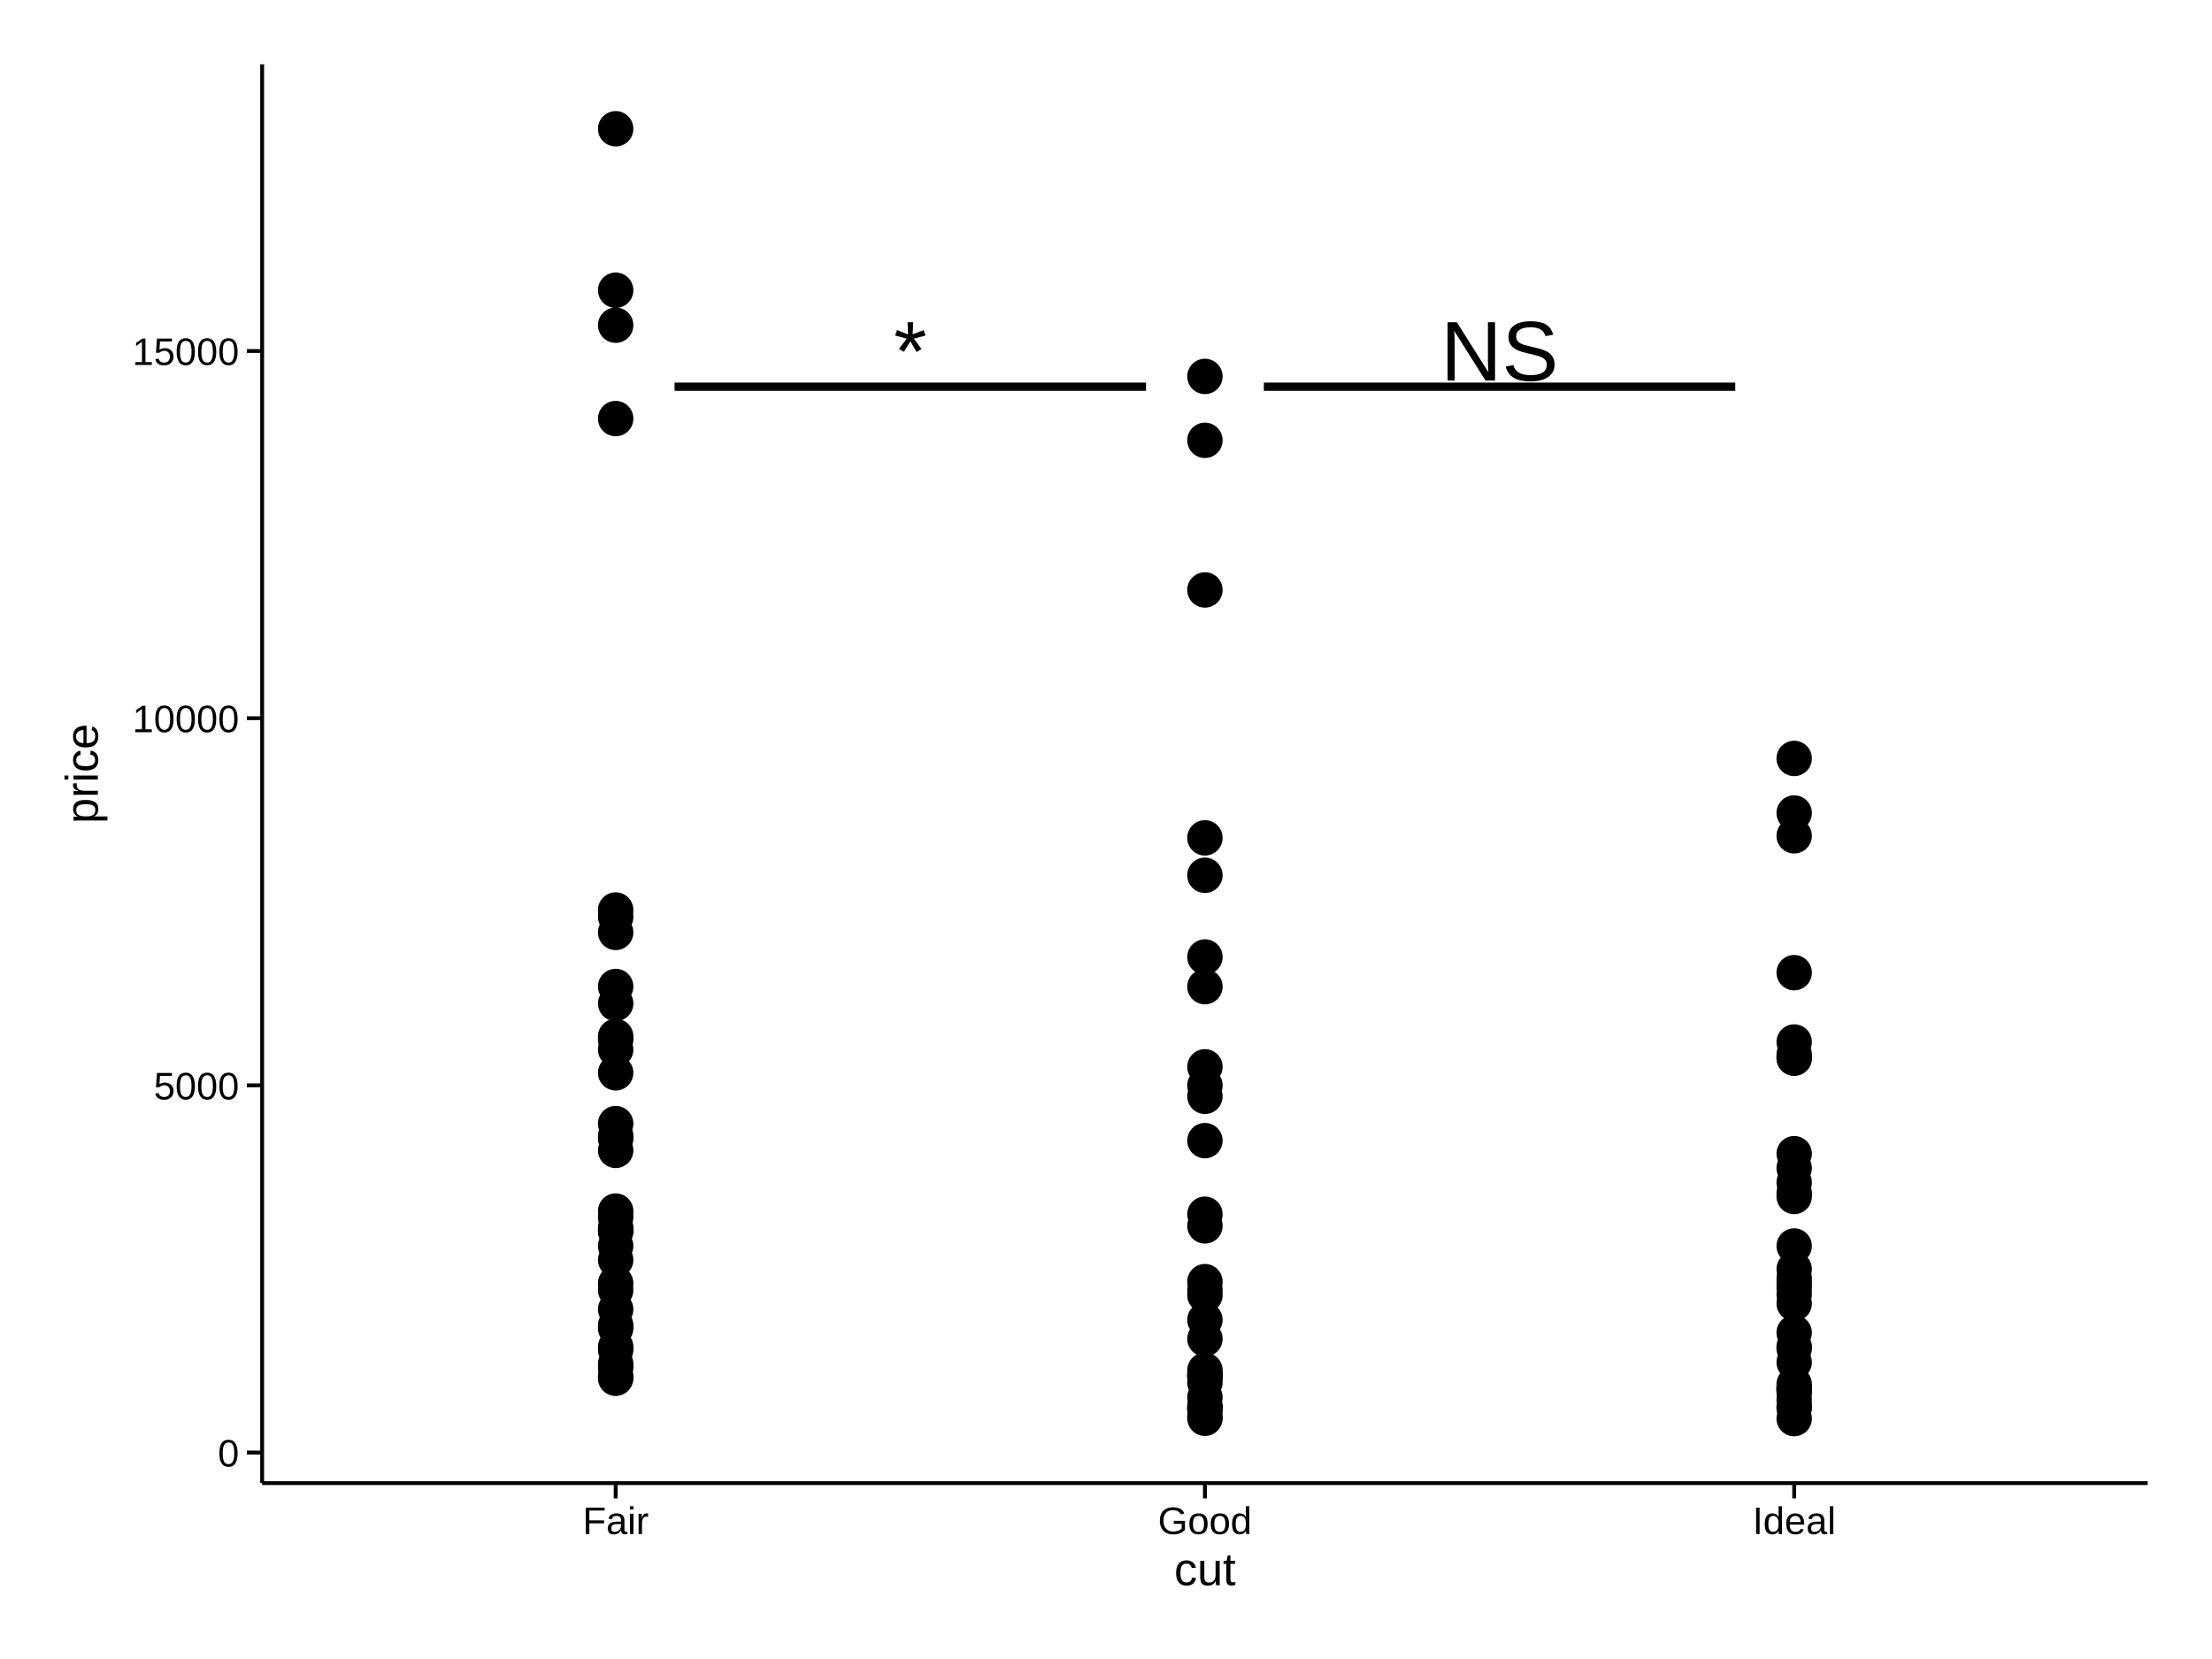
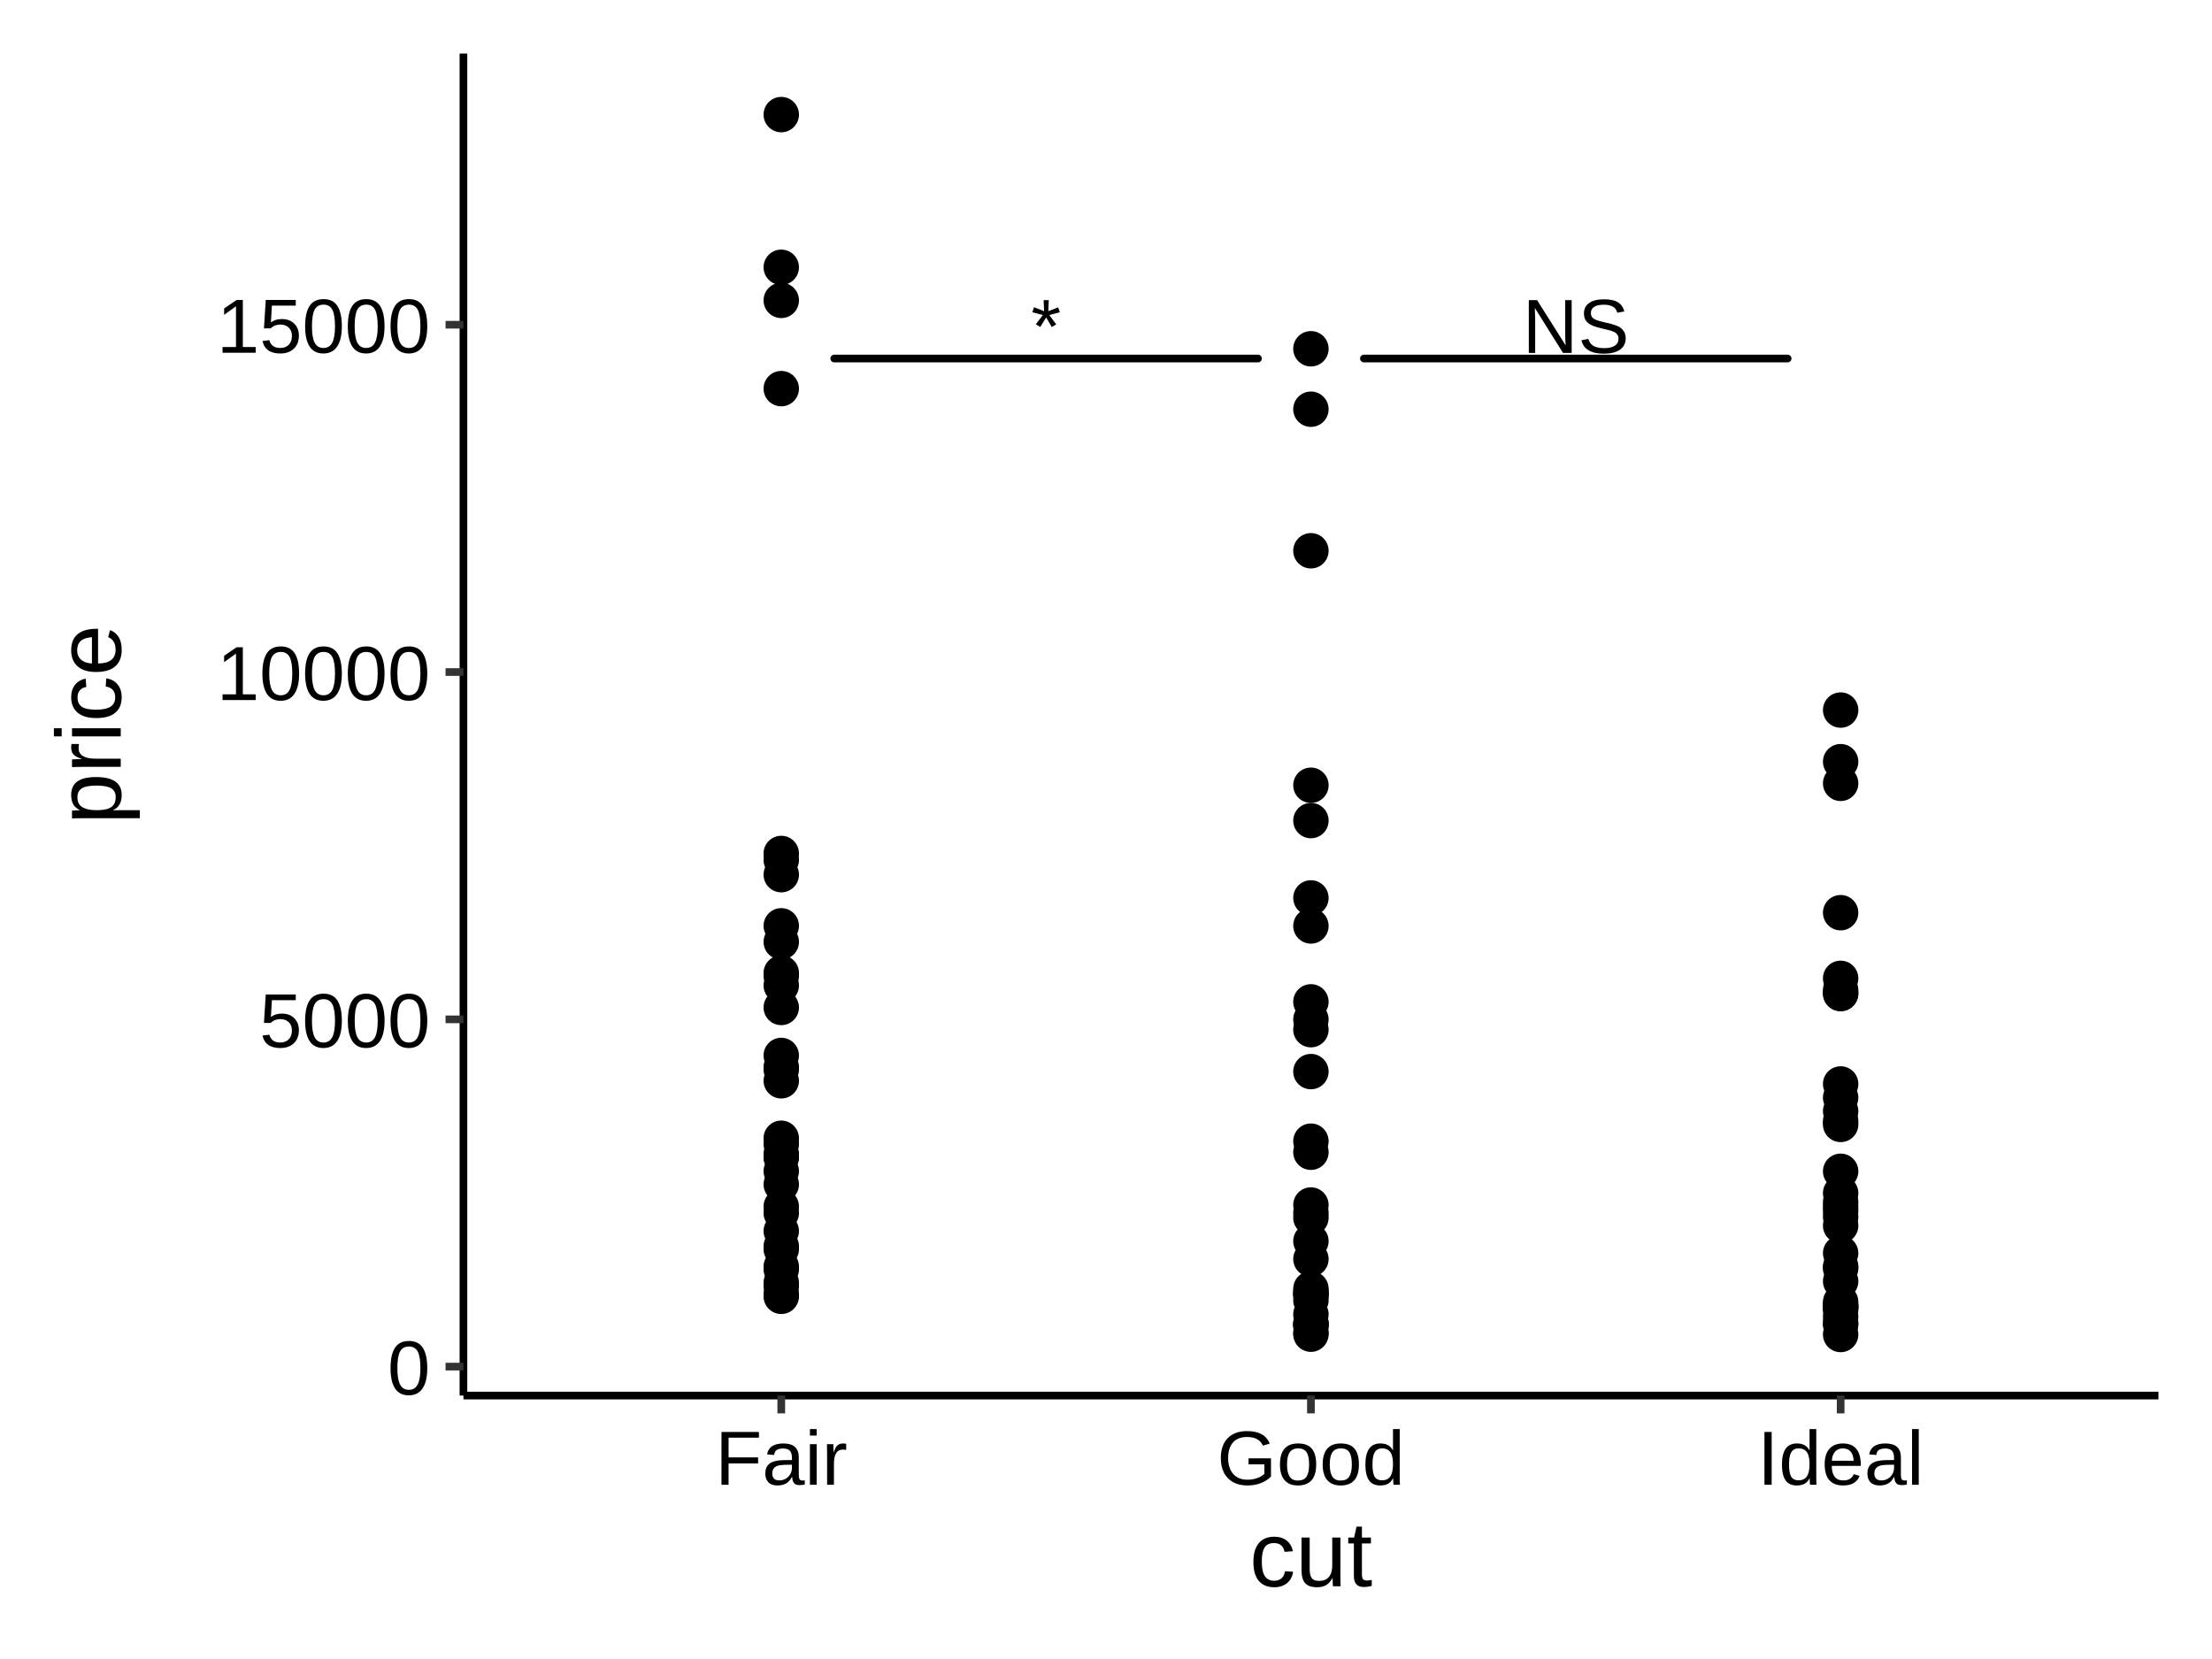
<svg xmlns="http://www.w3.org/2000/svg" class="svglite" width="288.00pt" height="216.00pt" viewBox="0 0 288.00 216.00">
  <defs>
    <style type="text/css">
    .svglite line, .svglite polyline, .svglite polygon, .svglite path, .svglite rect, .svglite circle {
      fill: none;
      stroke: #000000;
      stroke-linecap: round;
      stroke-linejoin: round;
      stroke-miterlimit: 10.00;
    }
    .svglite text {
      white-space: pre;
    }
  </style>
  </defs>
  <rect width="100%" height="100%" style="stroke: none; fill: none;" />
  <defs>
    <clipPath id="cpMC4wMHwyODguMDB8MC4wMHwyMTYuMDA=">
      <rect x="0.00" y="0.00" width="288.00" height="216.00" />
    </clipPath>
  </defs>
  <g clip-path="url(#cpMC4wMHwyODguMDB8MC4wMHwyMTYuMDA=)">
</g>
  <defs>
-     <clipPath id="cpMzQuMTN8Mjc5LjYzfDguMzd8MTkzLjEw">
-       <rect x="34.13" y="8.37" width="245.50" height="184.73" />
+     <clipPath id="cpNjAuMzR8MjgxLjAzfDYuOTd8MTgxLjcw">
+       <rect x="60.34" y="6.97" width="220.69" height="174.72" />
    </clipPath>
  </defs>
-   <g clip-path="url(#cpMzQuMTN8Mjc5LjYzfDguMzd8MTkzLjEw)">
-     <circle cx="80.16" cy="160.18" r="1.95" style="stroke-width: 0.71; fill: #000000;" />
-     <circle cx="156.88" cy="76.81" r="1.95" style="stroke-width: 0.71; fill: #000000;" />
-     <circle cx="233.60" cy="169.72" r="1.95" style="stroke-width: 0.71; fill: #000000;" />
-     <circle cx="233.60" cy="98.75" r="1.95" style="stroke-width: 0.71; fill: #000000;" />
-     <circle cx="233.60" cy="165.24" r="1.95" style="stroke-width: 0.71; fill: #000000;" />
-     <circle cx="80.16" cy="54.50" r="1.95" style="stroke-width: 0.71; fill: #000000;" />
-     <circle cx="156.88" cy="181.93" r="1.95" style="stroke-width: 0.71; fill: #000000;" />
-     <circle cx="156.88" cy="179.28" r="1.95" style="stroke-width: 0.71; fill: #000000;" />
-     <circle cx="233.60" cy="135.67" r="1.95" style="stroke-width: 0.71; fill: #000000;" />
-     <circle cx="80.16" cy="172.95" r="1.95" style="stroke-width: 0.71; fill: #000000;" />
-     <circle cx="156.88" cy="113.96" r="1.95" style="stroke-width: 0.71; fill: #000000;" />
-     <circle cx="80.16" cy="158.48" r="1.95" style="stroke-width: 0.71; fill: #000000;" />
-     <circle cx="233.60" cy="173.51" r="1.95" style="stroke-width: 0.71; fill: #000000;" />
-     <circle cx="233.60" cy="181.36" r="1.95" style="stroke-width: 0.71; fill: #000000;" />
-     <circle cx="156.88" cy="183.27" r="1.95" style="stroke-width: 0.71; fill: #000000;" />
-     <circle cx="156.88" cy="184.66" r="1.95" style="stroke-width: 0.71; fill: #000000;" />
-     <circle cx="233.60" cy="167.71" r="1.95" style="stroke-width: 0.71; fill: #000000;" />
-     <circle cx="80.16" cy="179.45" r="1.95" style="stroke-width: 0.71; fill: #000000;" />
-     <circle cx="233.60" cy="168.52" r="1.95" style="stroke-width: 0.71; fill: #000000;" />
-     <circle cx="80.16" cy="160.33" r="1.95" style="stroke-width: 0.71; fill: #000000;" />
-     <circle cx="156.88" cy="178.80" r="1.95" style="stroke-width: 0.71; fill: #000000;" />
-     <circle cx="156.88" cy="158.09" r="1.95" style="stroke-width: 0.71; fill: #000000;" />
-     <circle cx="80.16" cy="178.05" r="1.95" style="stroke-width: 0.71; fill: #000000;" />
-     <circle cx="156.88" cy="148.51" r="1.95" style="stroke-width: 0.71; fill: #000000;" />
-     <circle cx="80.16" cy="37.79" r="1.95" style="stroke-width: 0.71; fill: #000000;" />
-     <circle cx="233.60" cy="182.27" r="1.95" style="stroke-width: 0.71; fill: #000000;" />
-     <circle cx="156.88" cy="141.33" r="1.95" style="stroke-width: 0.71; fill: #000000;" />
-     <circle cx="80.16" cy="128.44" r="1.95" style="stroke-width: 0.71; fill: #000000;" />
-     <circle cx="233.60" cy="167.13" r="1.95" style="stroke-width: 0.71; fill: #000000;" />
-     <circle cx="80.16" cy="175.73" r="1.95" style="stroke-width: 0.71; fill: #000000;" />
-     <circle cx="233.60" cy="108.82" r="1.95" style="stroke-width: 0.71; fill: #000000;" />
-     <circle cx="80.16" cy="134.94" r="1.95" style="stroke-width: 0.71; fill: #000000;" />
-     <circle cx="156.88" cy="138.90" r="1.95" style="stroke-width: 0.71; fill: #000000;" />
-     <circle cx="156.88" cy="166.87" r="1.95" style="stroke-width: 0.71; fill: #000000;" />
-     <circle cx="233.60" cy="126.64" r="1.95" style="stroke-width: 0.71; fill: #000000;" />
-     <circle cx="80.16" cy="130.65" r="1.95" style="stroke-width: 0.71; fill: #000000;" />
-     <circle cx="233.60" cy="162.23" r="1.95" style="stroke-width: 0.71; fill: #000000;" />
-     <circle cx="233.60" cy="137.29" r="1.95" style="stroke-width: 0.71; fill: #000000;" />
-     <circle cx="233.60" cy="180.87" r="1.95" style="stroke-width: 0.71; fill: #000000;" />
-     <circle cx="80.16" cy="118.48" r="1.95" style="stroke-width: 0.71; fill: #000000;" />
-     <circle cx="233.60" cy="152.09" r="1.95" style="stroke-width: 0.71; fill: #000000;" />
-     <circle cx="156.88" cy="183.49" r="1.95" style="stroke-width: 0.71; fill: #000000;" />
-     <circle cx="80.16" cy="136.66" r="1.95" style="stroke-width: 0.71; fill: #000000;" />
-     <circle cx="156.88" cy="159.61" r="1.95" style="stroke-width: 0.71; fill: #000000;" />
-     <circle cx="80.16" cy="167.98" r="1.95" style="stroke-width: 0.71; fill: #000000;" />
-     <circle cx="80.16" cy="179.18" r="1.95" style="stroke-width: 0.71; fill: #000000;" />
-     <circle cx="233.60" cy="137.78" r="1.95" style="stroke-width: 0.71; fill: #000000;" />
-     <circle cx="80.16" cy="119.38" r="1.95" style="stroke-width: 0.71; fill: #000000;" />
-     <circle cx="233.60" cy="105.85" r="1.95" style="stroke-width: 0.71; fill: #000000;" />
-     <circle cx="156.88" cy="142.74" r="1.95" style="stroke-width: 0.71; fill: #000000;" />
-     <circle cx="156.88" cy="124.60" r="1.95" style="stroke-width: 0.71; fill: #000000;" />
-     <circle cx="80.16" cy="167.07" r="1.95" style="stroke-width: 0.71; fill: #000000;" />
-     <circle cx="156.88" cy="179.06" r="1.95" style="stroke-width: 0.71; fill: #000000;" />
-     <circle cx="233.60" cy="180.22" r="1.95" style="stroke-width: 0.71; fill: #000000;" />
-     <circle cx="80.16" cy="159.84" r="1.95" style="stroke-width: 0.71; fill: #000000;" />
-     <circle cx="156.88" cy="178.41" r="1.95" style="stroke-width: 0.71; fill: #000000;" />
-     <circle cx="233.60" cy="180.87" r="1.95" style="stroke-width: 0.71; fill: #000000;" />
-     <circle cx="80.16" cy="157.68" r="1.95" style="stroke-width: 0.71; fill: #000000;" />
-     <circle cx="80.16" cy="149.78" r="1.95" style="stroke-width: 0.71; fill: #000000;" />
-     <circle cx="233.60" cy="183.32" r="1.95" style="stroke-width: 0.71; fill: #000000;" />
-     <circle cx="156.88" cy="183.09" r="1.95" style="stroke-width: 0.71; fill: #000000;" />
-     <circle cx="156.88" cy="171.85" r="1.95" style="stroke-width: 0.71; fill: #000000;" />
-     <circle cx="80.16" cy="135.34" r="1.95" style="stroke-width: 0.71; fill: #000000;" />
-     <circle cx="80.16" cy="146.29" r="1.95" style="stroke-width: 0.71; fill: #000000;" />
-     <circle cx="80.16" cy="170.46" r="1.95" style="stroke-width: 0.71; fill: #000000;" />
-     <circle cx="80.16" cy="162.21" r="1.95" style="stroke-width: 0.71; fill: #000000;" />
-     <circle cx="233.60" cy="175.33" r="1.95" style="stroke-width: 0.71; fill: #000000;" />
-     <circle cx="80.16" cy="16.77" r="1.95" style="stroke-width: 0.71; fill: #000000;" />
-     <circle cx="156.88" cy="184.43" r="1.95" style="stroke-width: 0.71; fill: #000000;" />
-     <circle cx="80.16" cy="148.23" r="1.95" style="stroke-width: 0.71; fill: #000000;" />
-     <circle cx="233.60" cy="166.46" r="1.95" style="stroke-width: 0.71; fill: #000000;" />
-     <circle cx="156.88" cy="179.16" r="1.95" style="stroke-width: 0.71; fill: #000000;" />
-     <circle cx="233.60" cy="177.37" r="1.95" style="stroke-width: 0.71; fill: #000000;" />
-     <circle cx="156.88" cy="174.32" r="1.95" style="stroke-width: 0.71; fill: #000000;" />
-     <circle cx="156.88" cy="167.94" r="1.95" style="stroke-width: 0.71; fill: #000000;" />
-     <circle cx="80.16" cy="172.55" r="1.95" style="stroke-width: 0.71; fill: #000000;" />
-     <circle cx="80.16" cy="164.04" r="1.95" style="stroke-width: 0.71; fill: #000000;" />
-     <circle cx="233.60" cy="155.32" r="1.95" style="stroke-width: 0.71; fill: #000000;" />
-     <circle cx="80.16" cy="139.68" r="1.95" style="stroke-width: 0.71; fill: #000000;" />
-     <circle cx="233.60" cy="150.21" r="1.95" style="stroke-width: 0.71; fill: #000000;" />
-     <circle cx="156.88" cy="180.00" r="1.95" style="stroke-width: 0.71; fill: #000000;" />
-     <circle cx="156.88" cy="168.63" r="1.95" style="stroke-width: 0.71; fill: #000000;" />
-     <circle cx="233.60" cy="155.78" r="1.95" style="stroke-width: 0.71; fill: #000000;" />
-     <circle cx="233.60" cy="175.59" r="1.95" style="stroke-width: 0.71; fill: #000000;" />
-     <circle cx="80.16" cy="121.40" r="1.95" style="stroke-width: 0.71; fill: #000000;" />
-     <circle cx="233.60" cy="180.60" r="1.95" style="stroke-width: 0.71; fill: #000000;" />
-     <circle cx="156.88" cy="183.42" r="1.95" style="stroke-width: 0.71; fill: #000000;" />
-     <circle cx="233.60" cy="183.12" r="1.95" style="stroke-width: 0.71; fill: #000000;" />
-     <circle cx="80.16" cy="177.57" r="1.95" style="stroke-width: 0.71; fill: #000000;" />
-     <circle cx="233.60" cy="153.95" r="1.95" style="stroke-width: 0.71; fill: #000000;" />
-     <circle cx="156.88" cy="109.09" r="1.95" style="stroke-width: 0.71; fill: #000000;" />
-     <circle cx="156.88" cy="49.01" r="1.95" style="stroke-width: 0.71; fill: #000000;" />
-     <circle cx="233.60" cy="137.72" r="1.95" style="stroke-width: 0.71; fill: #000000;" />
-     <circle cx="233.60" cy="184.70" r="1.95" style="stroke-width: 0.71; fill: #000000;" />
-     <circle cx="80.16" cy="175.35" r="1.95" style="stroke-width: 0.71; fill: #000000;" />
-     <circle cx="233.60" cy="180.96" r="1.95" style="stroke-width: 0.71; fill: #000000;" />
-     <circle cx="156.88" cy="57.33" r="1.95" style="stroke-width: 0.71; fill: #000000;" />
-     <circle cx="80.16" cy="147.89" r="1.95" style="stroke-width: 0.71; fill: #000000;" />
-     <circle cx="80.16" cy="42.34" r="1.95" style="stroke-width: 0.71; fill: #000000;" />
-     <circle cx="156.88" cy="128.46" r="1.95" style="stroke-width: 0.71; fill: #000000;" />
-     <line x1="87.83" y1="50.35" x2="149.21" y2="50.35" style="stroke-width: 1.07; stroke-linecap: butt;" />
-     <line x1="164.55" y1="50.35" x2="225.93" y2="50.35" style="stroke-width: 1.07; stroke-linecap: butt;" />
-     <text x="118.52" y="49.55" text-anchor="middle" style="font-size: 11.04px; font-family: &quot;Liberation Sans&quot;;" textLength="5.52px" lengthAdjust="spacingAndGlyphs">*</text>
-     <text x="195.24" y="49.55" text-anchor="middle" style="font-size: 11.04px; font-family: &quot;Liberation Sans&quot;;" textLength="15.25px" lengthAdjust="spacingAndGlyphs">NS</text>
+   <g clip-path="url(#cpNjAuMzR8MjgxLjAzfDYuOTd8MTgxLjcw)">
+     <circle cx="101.72" cy="150.56" r="1.95" style="stroke-width: 0.71; fill: #000000;" />
+     <circle cx="170.68" cy="71.71" r="1.95" style="stroke-width: 0.71; fill: #000000;" />
+     <circle cx="239.65" cy="159.58" r="1.95" style="stroke-width: 0.71; fill: #000000;" />
+     <circle cx="239.65" cy="92.45" r="1.95" style="stroke-width: 0.71; fill: #000000;" />
+     <circle cx="239.65" cy="155.34" r="1.95" style="stroke-width: 0.71; fill: #000000;" />
+     <circle cx="101.72" cy="50.60" r="1.95" style="stroke-width: 0.71; fill: #000000;" />
+     <circle cx="170.68" cy="171.13" r="1.95" style="stroke-width: 0.71; fill: #000000;" />
+     <circle cx="170.68" cy="168.63" r="1.95" style="stroke-width: 0.71; fill: #000000;" />
+     <circle cx="239.65" cy="127.38" r="1.95" style="stroke-width: 0.71; fill: #000000;" />
+     <circle cx="101.72" cy="162.64" r="1.95" style="stroke-width: 0.71; fill: #000000;" />
+     <circle cx="170.68" cy="106.84" r="1.95" style="stroke-width: 0.71; fill: #000000;" />
+     <circle cx="101.72" cy="148.95" r="1.95" style="stroke-width: 0.71; fill: #000000;" />
+     <circle cx="239.65" cy="163.16" r="1.95" style="stroke-width: 0.71; fill: #000000;" />
+     <circle cx="239.65" cy="170.59" r="1.95" style="stroke-width: 0.71; fill: #000000;" />
+     <circle cx="170.68" cy="172.40" r="1.95" style="stroke-width: 0.71; fill: #000000;" />
+     <circle cx="170.68" cy="173.71" r="1.95" style="stroke-width: 0.71; fill: #000000;" />
+     <circle cx="239.65" cy="157.68" r="1.95" style="stroke-width: 0.71; fill: #000000;" />
+     <circle cx="101.72" cy="168.78" r="1.95" style="stroke-width: 0.71; fill: #000000;" />
+     <circle cx="239.65" cy="158.44" r="1.95" style="stroke-width: 0.71; fill: #000000;" />
+     <circle cx="101.72" cy="150.70" r="1.95" style="stroke-width: 0.71; fill: #000000;" />
+     <circle cx="170.68" cy="168.17" r="1.95" style="stroke-width: 0.71; fill: #000000;" />
+     <circle cx="170.68" cy="148.58" r="1.95" style="stroke-width: 0.71; fill: #000000;" />
+     <circle cx="101.72" cy="167.46" r="1.95" style="stroke-width: 0.71; fill: #000000;" />
+     <circle cx="170.68" cy="139.52" r="1.95" style="stroke-width: 0.71; fill: #000000;" />
+     <circle cx="101.72" cy="34.80" r="1.95" style="stroke-width: 0.71; fill: #000000;" />
+     <circle cx="239.65" cy="171.45" r="1.95" style="stroke-width: 0.71; fill: #000000;" />
+     <circle cx="170.68" cy="132.73" r="1.95" style="stroke-width: 0.71; fill: #000000;" />
+     <circle cx="101.72" cy="120.54" r="1.95" style="stroke-width: 0.71; fill: #000000;" />
+     <circle cx="239.65" cy="157.13" r="1.95" style="stroke-width: 0.71; fill: #000000;" />
+     <circle cx="101.72" cy="165.26" r="1.95" style="stroke-width: 0.71; fill: #000000;" />
+     <circle cx="239.65" cy="101.99" r="1.95" style="stroke-width: 0.71; fill: #000000;" />
+     <circle cx="101.72" cy="126.68" r="1.95" style="stroke-width: 0.71; fill: #000000;" />
+     <circle cx="170.68" cy="130.44" r="1.95" style="stroke-width: 0.71; fill: #000000;" />
+     <circle cx="170.68" cy="156.89" r="1.95" style="stroke-width: 0.71; fill: #000000;" />
+     <circle cx="239.65" cy="118.83" r="1.95" style="stroke-width: 0.71; fill: #000000;" />
+     <circle cx="101.72" cy="122.63" r="1.95" style="stroke-width: 0.71; fill: #000000;" />
+     <circle cx="239.65" cy="152.50" r="1.95" style="stroke-width: 0.71; fill: #000000;" />
+     <circle cx="239.65" cy="128.91" r="1.95" style="stroke-width: 0.71; fill: #000000;" />
+     <circle cx="239.65" cy="170.13" r="1.95" style="stroke-width: 0.71; fill: #000000;" />
+     <circle cx="101.72" cy="111.12" r="1.95" style="stroke-width: 0.71; fill: #000000;" />
+     <circle cx="239.65" cy="142.91" r="1.95" style="stroke-width: 0.71; fill: #000000;" />
+     <circle cx="170.68" cy="172.61" r="1.95" style="stroke-width: 0.71; fill: #000000;" />
+     <circle cx="101.72" cy="128.31" r="1.95" style="stroke-width: 0.71; fill: #000000;" />
+     <circle cx="170.68" cy="150.02" r="1.95" style="stroke-width: 0.71; fill: #000000;" />
+     <circle cx="101.72" cy="157.94" r="1.95" style="stroke-width: 0.71; fill: #000000;" />
+     <circle cx="101.72" cy="168.53" r="1.95" style="stroke-width: 0.71; fill: #000000;" />
+     <circle cx="239.65" cy="129.37" r="1.95" style="stroke-width: 0.71; fill: #000000;" />
+     <circle cx="101.72" cy="111.97" r="1.95" style="stroke-width: 0.71; fill: #000000;" />
+     <circle cx="239.65" cy="99.17" r="1.95" style="stroke-width: 0.71; fill: #000000;" />
+     <circle cx="170.68" cy="134.06" r="1.95" style="stroke-width: 0.71; fill: #000000;" />
+     <circle cx="170.68" cy="116.91" r="1.95" style="stroke-width: 0.71; fill: #000000;" />
+     <circle cx="101.72" cy="157.08" r="1.95" style="stroke-width: 0.71; fill: #000000;" />
+     <circle cx="170.68" cy="168.42" r="1.95" style="stroke-width: 0.71; fill: #000000;" />
+     <circle cx="239.65" cy="169.51" r="1.95" style="stroke-width: 0.71; fill: #000000;" />
+     <circle cx="101.72" cy="150.24" r="1.95" style="stroke-width: 0.71; fill: #000000;" />
+     <circle cx="170.68" cy="167.80" r="1.95" style="stroke-width: 0.71; fill: #000000;" />
+     <circle cx="239.65" cy="170.13" r="1.95" style="stroke-width: 0.71; fill: #000000;" />
+     <circle cx="101.72" cy="148.20" r="1.95" style="stroke-width: 0.71; fill: #000000;" />
+     <circle cx="101.72" cy="140.72" r="1.95" style="stroke-width: 0.71; fill: #000000;" />
+     <circle cx="239.65" cy="172.44" r="1.95" style="stroke-width: 0.71; fill: #000000;" />
+     <circle cx="170.68" cy="172.23" r="1.95" style="stroke-width: 0.71; fill: #000000;" />
+     <circle cx="170.68" cy="161.60" r="1.95" style="stroke-width: 0.71; fill: #000000;" />
+     <circle cx="101.72" cy="127.06" r="1.95" style="stroke-width: 0.71; fill: #000000;" />
+     <circle cx="101.72" cy="137.42" r="1.95" style="stroke-width: 0.71; fill: #000000;" />
+     <circle cx="101.72" cy="160.28" r="1.95" style="stroke-width: 0.71; fill: #000000;" />
+     <circle cx="101.72" cy="152.48" r="1.95" style="stroke-width: 0.71; fill: #000000;" />
+     <circle cx="239.65" cy="164.89" r="1.95" style="stroke-width: 0.71; fill: #000000;" />
+     <circle cx="101.72" cy="14.92" r="1.95" style="stroke-width: 0.71; fill: #000000;" />
+     <circle cx="170.68" cy="173.49" r="1.95" style="stroke-width: 0.71; fill: #000000;" />
+     <circle cx="101.72" cy="139.25" r="1.95" style="stroke-width: 0.71; fill: #000000;" />
+     <circle cx="239.65" cy="156.50" r="1.95" style="stroke-width: 0.71; fill: #000000;" />
+     <circle cx="170.68" cy="168.51" r="1.95" style="stroke-width: 0.71; fill: #000000;" />
+     <circle cx="239.65" cy="166.82" r="1.95" style="stroke-width: 0.71; fill: #000000;" />
+     <circle cx="170.68" cy="163.93" r="1.95" style="stroke-width: 0.71; fill: #000000;" />
+     <circle cx="170.68" cy="157.90" r="1.95" style="stroke-width: 0.71; fill: #000000;" />
+     <circle cx="101.72" cy="162.26" r="1.95" style="stroke-width: 0.71; fill: #000000;" />
+     <circle cx="101.72" cy="154.21" r="1.95" style="stroke-width: 0.71; fill: #000000;" />
+     <circle cx="239.65" cy="145.96" r="1.95" style="stroke-width: 0.71; fill: #000000;" />
+     <circle cx="101.72" cy="131.17" r="1.95" style="stroke-width: 0.71; fill: #000000;" />
+     <circle cx="239.65" cy="141.13" r="1.95" style="stroke-width: 0.71; fill: #000000;" />
+     <circle cx="170.68" cy="169.30" r="1.95" style="stroke-width: 0.71; fill: #000000;" />
+     <circle cx="170.68" cy="158.55" r="1.95" style="stroke-width: 0.71; fill: #000000;" />
+     <circle cx="239.65" cy="146.40" r="1.95" style="stroke-width: 0.71; fill: #000000;" />
+     <circle cx="239.65" cy="165.14" r="1.95" style="stroke-width: 0.71; fill: #000000;" />
+     <circle cx="101.72" cy="113.88" r="1.95" style="stroke-width: 0.71; fill: #000000;" />
+     <circle cx="239.65" cy="169.87" r="1.95" style="stroke-width: 0.71; fill: #000000;" />
+     <circle cx="170.68" cy="172.54" r="1.95" style="stroke-width: 0.71; fill: #000000;" />
+     <circle cx="239.65" cy="172.25" r="1.95" style="stroke-width: 0.71; fill: #000000;" />
+     <circle cx="101.72" cy="167.01" r="1.95" style="stroke-width: 0.71; fill: #000000;" />
+     <circle cx="239.65" cy="144.67" r="1.95" style="stroke-width: 0.71; fill: #000000;" />
+     <circle cx="170.68" cy="102.24" r="1.95" style="stroke-width: 0.71; fill: #000000;" />
+     <circle cx="170.68" cy="45.41" r="1.95" style="stroke-width: 0.71; fill: #000000;" />
+     <circle cx="239.65" cy="129.31" r="1.95" style="stroke-width: 0.71; fill: #000000;" />
+     <circle cx="239.65" cy="173.75" r="1.95" style="stroke-width: 0.71; fill: #000000;" />
+     <circle cx="101.72" cy="164.91" r="1.95" style="stroke-width: 0.71; fill: #000000;" />
+     <circle cx="239.65" cy="170.21" r="1.95" style="stroke-width: 0.71; fill: #000000;" />
+     <circle cx="170.68" cy="53.28" r="1.95" style="stroke-width: 0.71; fill: #000000;" />
+     <circle cx="101.72" cy="138.94" r="1.95" style="stroke-width: 0.71; fill: #000000;" />
+     <circle cx="101.72" cy="39.11" r="1.95" style="stroke-width: 0.71; fill: #000000;" />
+     <circle cx="170.68" cy="120.56" r="1.95" style="stroke-width: 0.71; fill: #000000;" />
+     <line x1="108.62" y1="46.68" x2="163.79" y2="46.68" style="stroke-width: 1.00;" />
+     <line x1="177.58" y1="46.68" x2="232.75" y2="46.68" style="stroke-width: 1.00;" />
+     <text x="136.20" y="45.95" text-anchor="middle" style="font-size: 10.00px; font-family: &quot;Liberation Sans&quot;;" textLength="5.00px" lengthAdjust="spacingAndGlyphs">*</text>
+     <text x="205.17" y="45.95" text-anchor="middle" style="font-size: 10.00px; font-family: &quot;Liberation Sans&quot;;" textLength="13.83px" lengthAdjust="spacingAndGlyphs">NS</text>
  </g>
  <g clip-path="url(#cpMC4wMHwyODguMDB8MC4wMHwyMTYuMDA=)">
-     <polyline points="34.13,193.10 34.13,8.37 " style="stroke-width: 0.50; stroke-linecap: butt;" />
-     <text x="31.14" y="190.94" text-anchor="end" style="font-size: 5.00px; font-family: &quot;Liberation Sans&quot;;" textLength="3.18px" lengthAdjust="spacingAndGlyphs">0</text>
-     <text x="31.14" y="143.14" text-anchor="end" style="font-size: 5.00px; font-family: &quot;Liberation Sans&quot;;" textLength="12.73px" lengthAdjust="spacingAndGlyphs">5000</text>
-     <text x="31.14" y="95.33" text-anchor="end" style="font-size: 5.00px; font-family: &quot;Liberation Sans&quot;;" textLength="15.91px" lengthAdjust="spacingAndGlyphs">10000</text>
-     <text x="31.14" y="47.52" text-anchor="end" style="font-size: 5.00px; font-family: &quot;Liberation Sans&quot;;" textLength="15.91px" lengthAdjust="spacingAndGlyphs">15000</text>
-     <polyline points="32.14,189.12 34.13,189.12 " style="stroke-width: 0.50; stroke-linecap: butt;" />
-     <polyline points="32.14,141.31 34.13,141.31 " style="stroke-width: 0.50; stroke-linecap: butt;" />
-     <polyline points="32.14,93.51 34.13,93.51 " style="stroke-width: 0.50; stroke-linecap: butt;" />
-     <polyline points="32.14,45.70 34.13,45.70 " style="stroke-width: 0.50; stroke-linecap: butt;" />
-     <polyline points="34.13,193.10 279.63,193.10 " style="stroke-width: 0.50; stroke-linecap: butt;" />
-     <polyline points="80.16,195.09 80.16,193.10 " style="stroke-width: 0.50; stroke-linecap: butt;" />
-     <polyline points="156.88,195.09 156.88,193.10 " style="stroke-width: 0.50; stroke-linecap: butt;" />
-     <polyline points="233.60,195.09 233.60,193.10 " style="stroke-width: 0.50; stroke-linecap: butt;" />
-     <text x="80.16" y="199.73" text-anchor="middle" style="font-size: 5.00px; font-family: &quot;Liberation Sans&quot;;" textLength="8.91px" lengthAdjust="spacingAndGlyphs">Fair</text>
-     <text x="156.88" y="199.73" text-anchor="middle" style="font-size: 5.00px; font-family: &quot;Liberation Sans&quot;;" textLength="13.17px" lengthAdjust="spacingAndGlyphs">Good</text>
-     <text x="233.60" y="199.73" text-anchor="middle" style="font-size: 5.00px; font-family: &quot;Liberation Sans&quot;;" textLength="12.18px" lengthAdjust="spacingAndGlyphs">Ideal</text>
-     <text x="156.88" y="206.39" text-anchor="middle" style="font-size: 6.00px; font-family: &quot;Liberation Sans&quot;;" textLength="9.45px" lengthAdjust="spacingAndGlyphs">cut</text>
-     <text transform="translate(12.74,100.73) rotate(-90)" text-anchor="middle" style="font-size: 6.00px; font-family: &quot;Liberation Sans&quot;;" textLength="14.92px" lengthAdjust="spacingAndGlyphs">price</text>
+     <polyline points="60.34,181.70 60.34,6.97 " style="stroke-width: 1.00; stroke-linecap: butt;" />
+     <text x="56.02" y="181.58" text-anchor="end" style="font-size: 10.00px; font-family: &quot;Liberation Sans&quot;;" textLength="6.36px" lengthAdjust="spacingAndGlyphs">0</text>
+     <text x="56.02" y="136.36" text-anchor="end" style="font-size: 10.00px; font-family: &quot;Liberation Sans&quot;;" textLength="25.46px" lengthAdjust="spacingAndGlyphs">5000</text>
+     <text x="56.02" y="91.15" text-anchor="end" style="font-size: 10.00px; font-family: &quot;Liberation Sans&quot;;" textLength="31.82px" lengthAdjust="spacingAndGlyphs">10000</text>
+     <text x="56.02" y="45.93" text-anchor="end" style="font-size: 10.00px; font-family: &quot;Liberation Sans&quot;;" textLength="31.82px" lengthAdjust="spacingAndGlyphs">15000</text>
+     <polyline points="58.01,177.93 60.34,177.93 " style="stroke-width: 1.00; stroke: #333333; stroke-linecap: butt;" />
+     <polyline points="58.01,132.72 60.34,132.72 " style="stroke-width: 1.00; stroke: #333333; stroke-linecap: butt;" />
+     <polyline points="58.01,87.50 60.34,87.50 " style="stroke-width: 1.00; stroke: #333333; stroke-linecap: butt;" />
+     <polyline points="58.01,42.28 60.34,42.28 " style="stroke-width: 1.00; stroke: #333333; stroke-linecap: butt;" />
+     <polyline points="60.34,181.70 281.03,181.70 " style="stroke-width: 1.00; stroke-linecap: butt;" />
+     <polyline points="101.72,184.02 101.72,181.70 " style="stroke-width: 1.00; stroke: #333333; stroke-linecap: butt;" />
+     <polyline points="170.68,184.02 170.68,181.70 " style="stroke-width: 1.00; stroke: #333333; stroke-linecap: butt;" />
+     <polyline points="239.65,184.02 239.65,181.70 " style="stroke-width: 1.00; stroke: #333333; stroke-linecap: butt;" />
+     <text x="101.72" y="193.31" text-anchor="middle" style="font-size: 10.00px; font-family: &quot;Liberation Sans&quot;;" textLength="17.86px" lengthAdjust="spacingAndGlyphs">Fair</text>
+     <text x="170.68" y="193.31" text-anchor="middle" style="font-size: 10.00px; font-family: &quot;Liberation Sans&quot;;" textLength="26.34px" lengthAdjust="spacingAndGlyphs">Good</text>
+     <text x="239.65" y="193.31" text-anchor="middle" style="font-size: 10.00px; font-family: &quot;Liberation Sans&quot;;" textLength="24.36px" lengthAdjust="spacingAndGlyphs">Ideal</text>
+     <text x="170.68" y="206.53" text-anchor="middle" style="font-size: 12.00px; font-family: &quot;Liberation Sans&quot;;" textLength="18.92px" lengthAdjust="spacingAndGlyphs">cut</text>
+     <text transform="translate(15.72,94.34) rotate(-90)" text-anchor="middle" style="font-size: 12.00px; font-family: &quot;Liberation Sans&quot;;" textLength="29.87px" lengthAdjust="spacingAndGlyphs">price</text>
  </g>
</svg>
